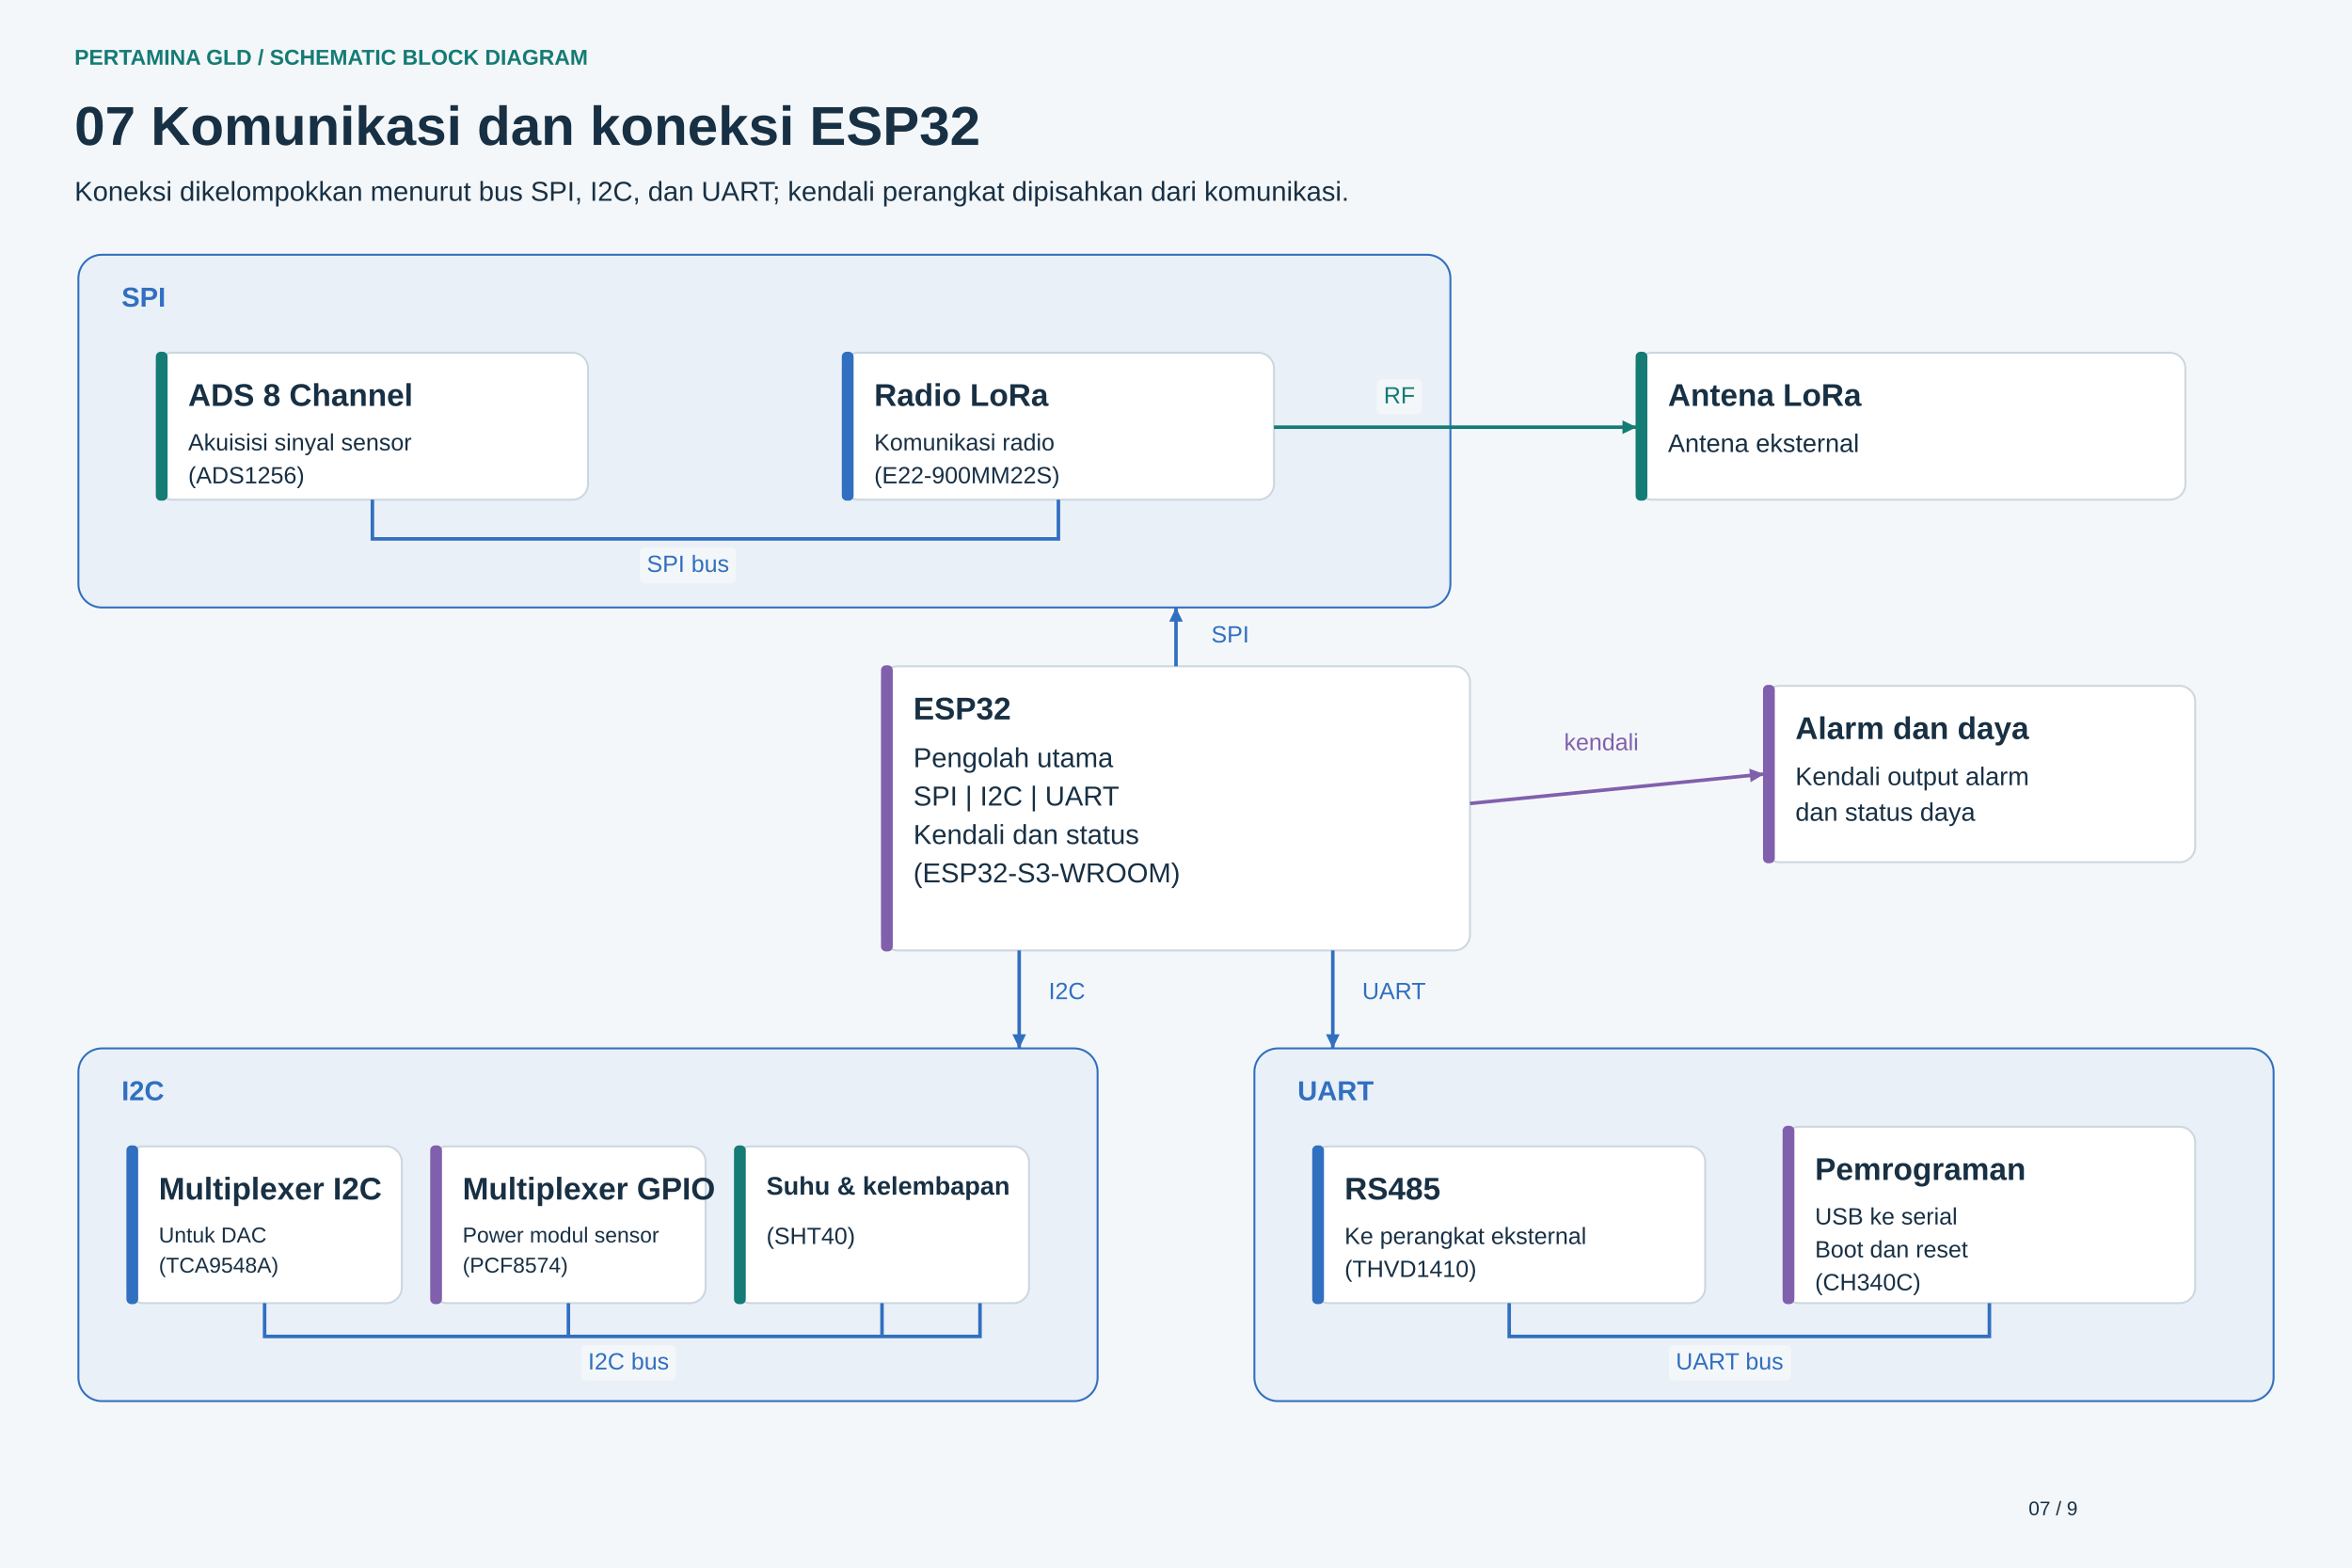
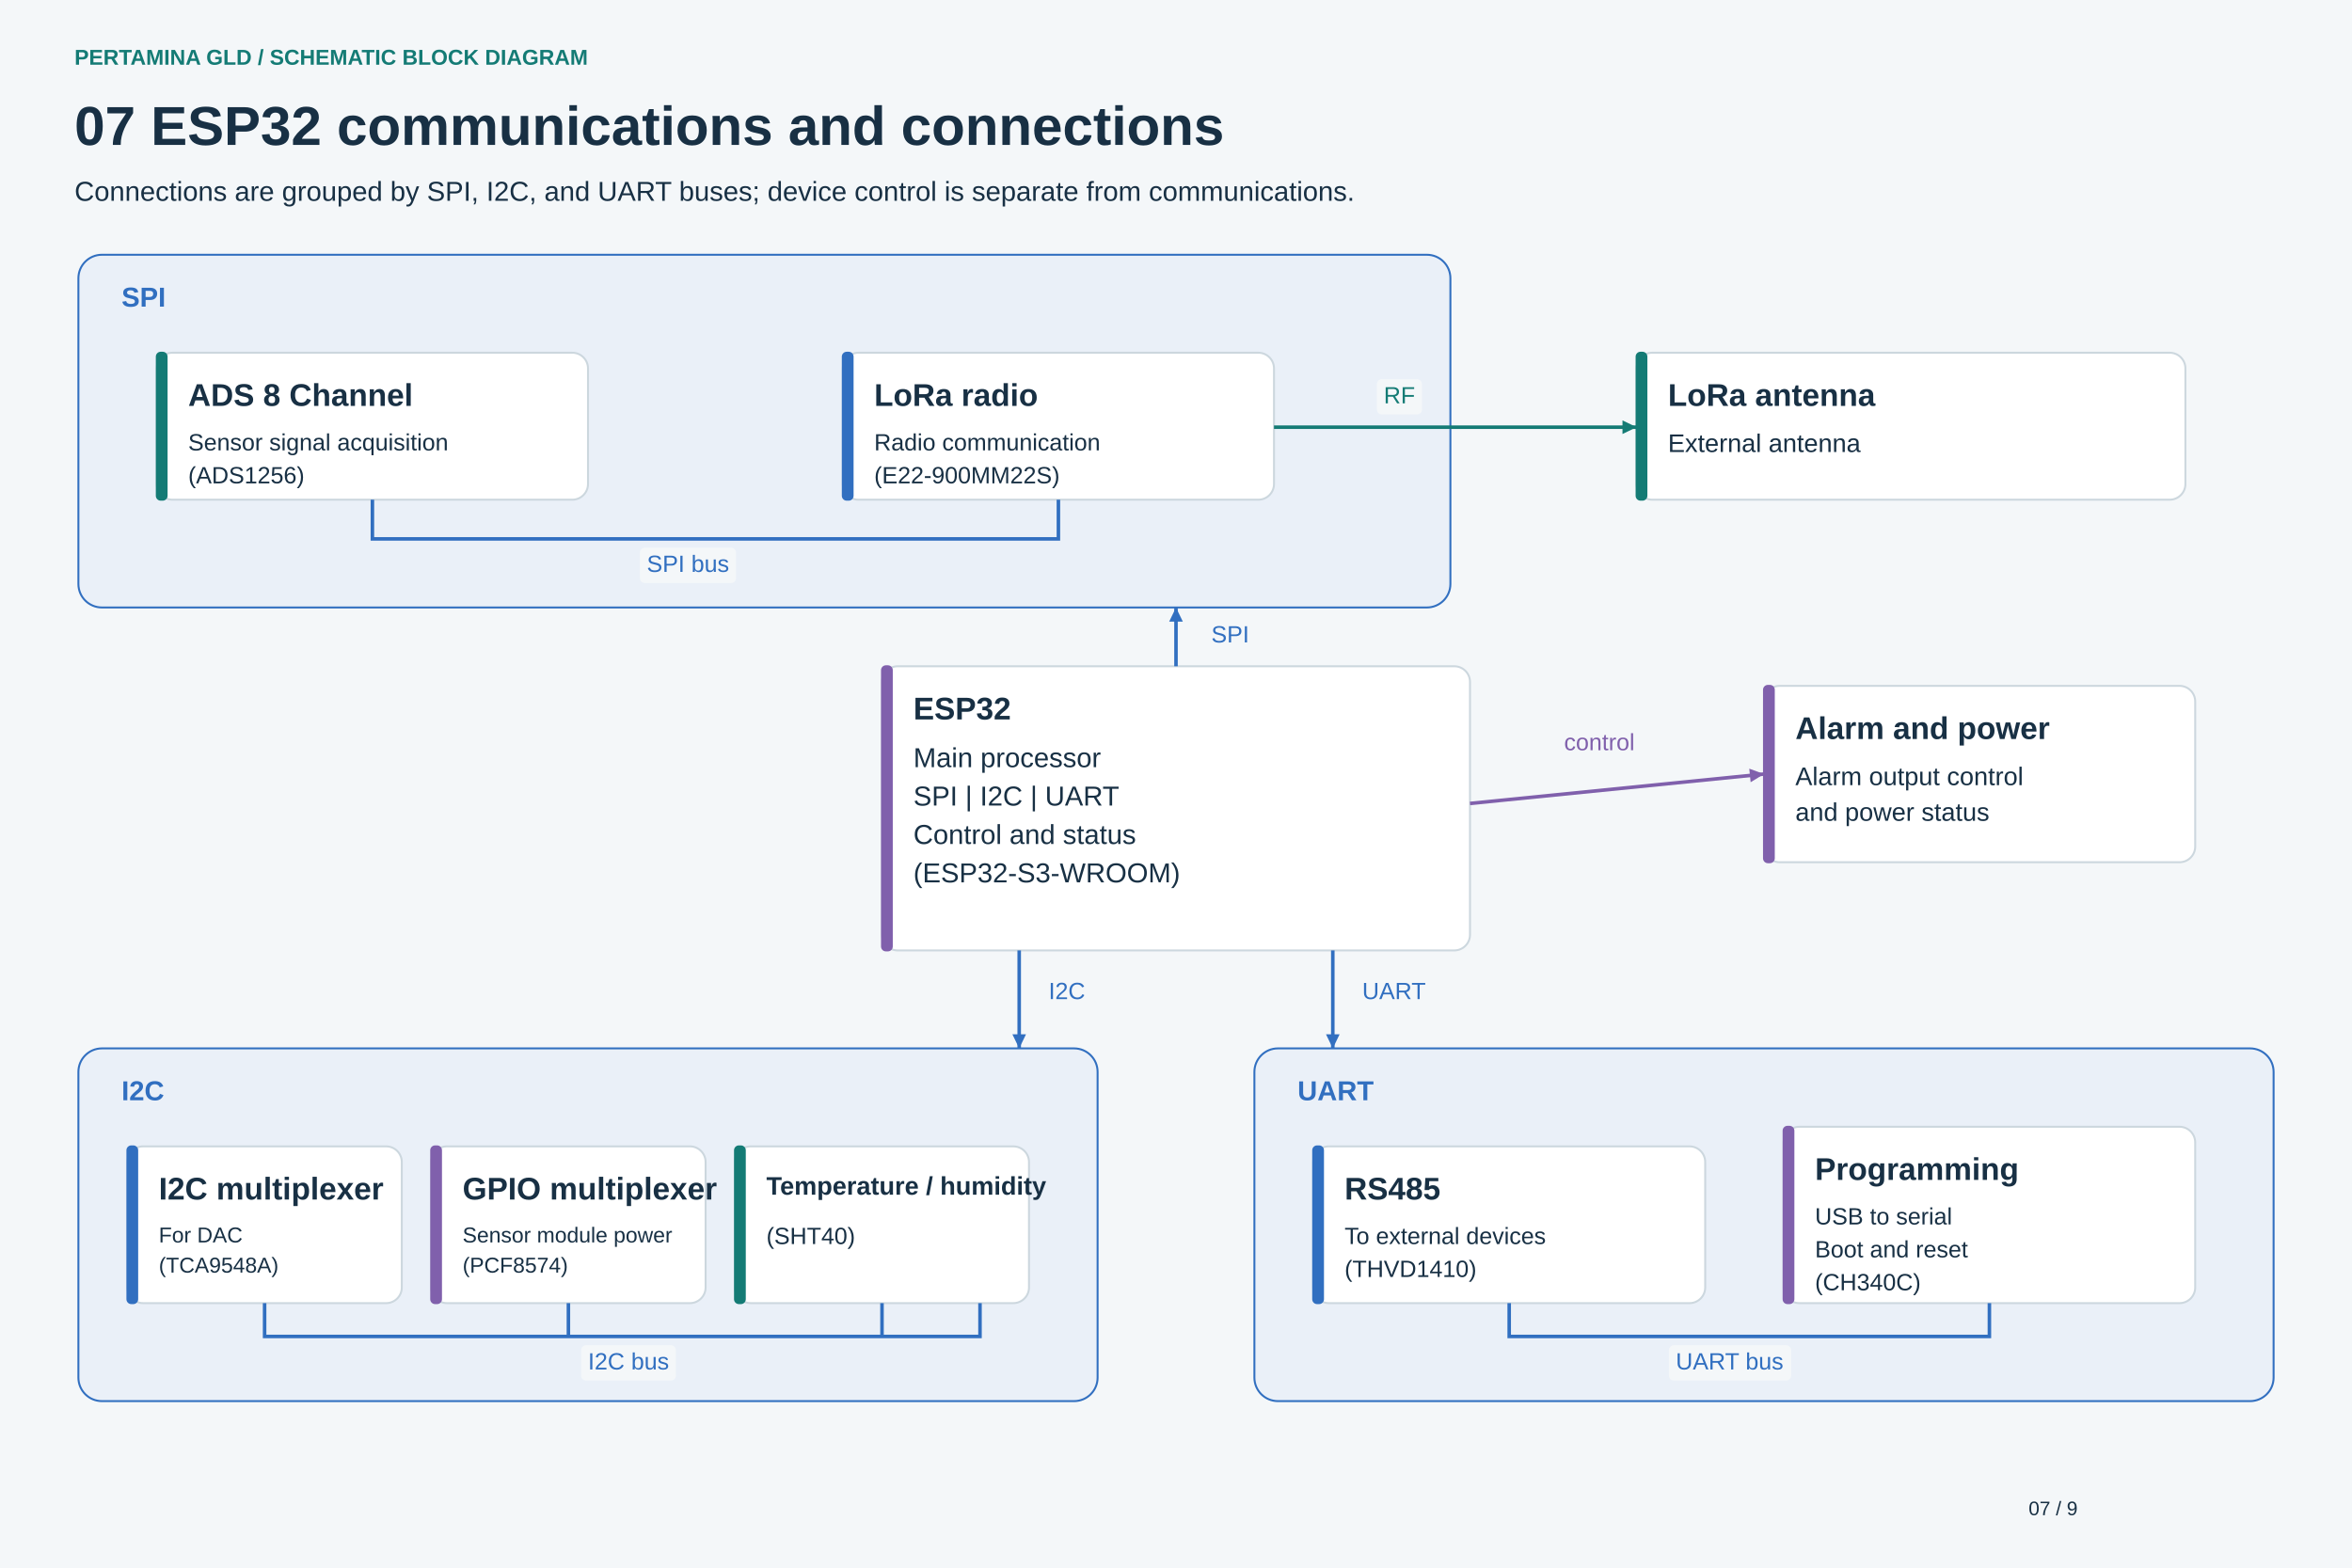
<svg xmlns="http://www.w3.org/2000/svg" viewBox="0 0 1200 800" width="1200" height="800">
  <rect x="0" y="0" width="1200" height="800" rx="0" fill="#F4F7F9" stroke="#F4F7F9" />
  <text x="38" y="33.02" font-family="Arial,sans-serif" font-size="11" font-weight="700" fill="#147B75">PERTAMINA GLD   /   SCHEMATIC BLOCK DIAGRAM</text>
-   <text x="38" y="73.96" font-family="Arial,sans-serif" font-size="28" font-weight="700" fill="#183044">07  Komunikasi dan koneksi ESP32</text>
-   <text x="38" y="102.48" font-family="Arial,sans-serif" font-size="14" font-weight="400" fill="#183044">Koneksi dikelompokkan menurut bus SPI, I2C, dan UART; kendali perangkat dipisahkan dari komunikasi.</text>
+   <text x="38" y="73.96" font-family="Arial,sans-serif" font-size="28" font-weight="700" fill="#183044">07  ESP32 communications and connections</text>
+   <text x="38" y="102.48" font-family="Arial,sans-serif" font-size="14" font-weight="400" fill="#183044">Connections are grouped by SPI, I2C, and UART buses; device control is separate from communications.</text>
  <rect x="40" y="130" width="700" height="180" rx="12" fill="#EAF0F8" stroke="#316FC0" />
  <text x="62" y="156.48" font-family="Arial,sans-serif" font-size="14" font-weight="700" fill="#316FC0">SPI</text>
  <rect x="80" y="180" width="220" height="75" rx="8" fill="white" stroke="#CCD7DE" />
  <rect x="80" y="180" width="5" height="75" rx="2" fill="#147B75" stroke="#147B75" />
  <text x="96" y="207.12" font-family="Arial,sans-serif" font-size="16" font-weight="700" fill="#183044">ADS 8 Channel</text>
-   <text x="96" y="229.84" font-family="Arial,sans-serif" font-size="12" font-weight="400" fill="#183044">Akuisisi sinyal sensor</text>
+   <text x="96" y="229.84" font-family="Arial,sans-serif" font-size="12" font-weight="400" fill="#183044">Sensor signal acquisition</text>
  <text x="96" y="246.64" font-family="Arial,sans-serif" font-size="12" font-weight="400" fill="#183044">(ADS1256)</text>
  <rect x="430" y="180" width="220" height="75" rx="8" fill="white" stroke="#CCD7DE" />
  <rect x="430" y="180" width="5" height="75" rx="2" fill="#316FC0" stroke="#316FC0" />
-   <text x="446" y="207.12" font-family="Arial,sans-serif" font-size="16" font-weight="700" fill="#183044">Radio LoRa</text>
-   <text x="446" y="229.84" font-family="Arial,sans-serif" font-size="12" font-weight="400" fill="#183044">Komunikasi radio</text>
+   <text x="446" y="207.12" font-family="Arial,sans-serif" font-size="16" font-weight="700" fill="#183044">LoRa radio</text>
+   <text x="446" y="229.84" font-family="Arial,sans-serif" font-size="12" font-weight="400" fill="#183044">Radio communication</text>
  <text x="446" y="246.64" font-family="Arial,sans-serif" font-size="12" font-weight="400" fill="#183044">(E22-900MM22S)</text>
  <rect x="835" y="180" width="280" height="75" rx="8" fill="white" stroke="#CCD7DE" />
  <rect x="835" y="180" width="5" height="75" rx="2" fill="#147B75" stroke="#147B75" />
-   <text x="851" y="207.12" font-family="Arial,sans-serif" font-size="16" font-weight="700" fill="#183044">Antena LoRa</text>
-   <text x="851" y="230.66" font-family="Arial,sans-serif" font-size="13" font-weight="400" fill="#183044">Antena eksternal</text>
+   <text x="851" y="207.12" font-family="Arial,sans-serif" font-size="16" font-weight="700" fill="#183044">LoRa antenna</text>
+   <text x="851" y="230.66" font-family="Arial,sans-serif" font-size="13" font-weight="400" fill="#183044">External antenna</text>
  <polyline points="650,218 835,218" fill="none" stroke="#147B75" stroke-width="1.8" />
  <polygon points="835,218 827.796,221.48 827.796,214.52" fill="#147B75" />
  <rect x="703" y="194" width="21.996" height="17" rx="2" fill="#F4F7F9" stroke="#F4F7F9" />
  <text x="706" y="205.84" font-family="Arial,sans-serif" font-size="12" font-weight="400" fill="#147B75">RF</text>
  <polyline points="190,255 190,275 540,275 540,255" fill="none" stroke="#316FC0" stroke-width="1.8" />
  <rect x="327" y="280" width="48.023" height="17" rx="2" fill="#F4F7F9" stroke="#F4F7F9" />
  <text x="330" y="291.84" font-family="Arial,sans-serif" font-size="12" font-weight="400" fill="#316FC0">SPI bus</text>
  <rect x="450" y="340" width="300" height="145" rx="8" fill="white" stroke="#CCD7DE" />
  <rect x="450" y="340" width="5" height="145" rx="2" fill="#8060AC" stroke="#8060AC" />
  <text x="466" y="367.12" font-family="Arial,sans-serif" font-size="16" font-weight="700" fill="#183044">ESP32</text>
-   <text x="466" y="391.48" font-family="Arial,sans-serif" font-size="14" font-weight="400" fill="#183044">Pengolah utama</text>
+   <text x="466" y="391.48" font-family="Arial,sans-serif" font-size="14" font-weight="400" fill="#183044">Main processor</text>
  <text x="466" y="411.08" font-family="Arial,sans-serif" font-size="14" font-weight="400" fill="#183044">SPI | I2C | UART</text>
-   <text x="466" y="430.68" font-family="Arial,sans-serif" font-size="14" font-weight="400" fill="#183044">Kendali dan status</text>
+   <text x="466" y="430.68" font-family="Arial,sans-serif" font-size="14" font-weight="400" fill="#183044">Control and status</text>
  <text x="466" y="450.28" font-family="Arial,sans-serif" font-size="14" font-weight="400" fill="#183044">(ESP32-S3-WROOM)</text>
  <polyline points="600,340 600,310" fill="none" stroke="#316FC0" stroke-width="1.8" />
  <polygon points="600,310 603.48,317.204 596.52,317.204" fill="#316FC0" />
  <rect x="615" y="316" width="25.342" height="17" rx="2" fill="#F4F7F9" stroke="#F4F7F9" />
  <text x="618" y="327.84" font-family="Arial,sans-serif" font-size="12" font-weight="400" fill="#316FC0">SPI</text>
  <rect x="40" y="535" width="520" height="180" rx="12" fill="#EAF0F8" stroke="#316FC0" />
  <text x="62" y="561.48" font-family="Arial,sans-serif" font-size="14" font-weight="700" fill="#316FC0">I2C</text>
  <rect x="65" y="585" width="140" height="80" rx="8" fill="white" stroke="#CCD7DE" />
  <rect x="65" y="585" width="5" height="80" rx="2" fill="#316FC0" stroke="#316FC0" />
-   <text x="81" y="612.12" font-family="Arial,sans-serif" font-size="16" font-weight="700" fill="#183044">Multiplexer I2C</text>
-   <text x="81" y="634.02" font-family="Arial,sans-serif" font-size="11" font-weight="400" fill="#183044">Untuk DAC</text>
+   <text x="81" y="612.12" font-family="Arial,sans-serif" font-size="16" font-weight="700" fill="#183044">I2C multiplexer</text>
+   <text x="81" y="634.02" font-family="Arial,sans-serif" font-size="11" font-weight="400" fill="#183044">For DAC</text>
  <text x="81" y="649.42" font-family="Arial,sans-serif" font-size="11" font-weight="400" fill="#183044">(TCA9548A)</text>
  <rect x="220" y="585" width="140" height="80" rx="8" fill="white" stroke="#CCD7DE" />
  <rect x="220" y="585" width="5" height="80" rx="2" fill="#8060AC" stroke="#8060AC" />
-   <text x="236" y="612.12" font-family="Arial,sans-serif" font-size="16" font-weight="700" fill="#183044">Multiplexer GPIO</text>
-   <text x="236" y="634.02" font-family="Arial,sans-serif" font-size="11" font-weight="400" fill="#183044">Power modul sensor</text>
+   <text x="236" y="612.12" font-family="Arial,sans-serif" font-size="16" font-weight="700" fill="#183044">GPIO multiplexer</text>
+   <text x="236" y="634.02" font-family="Arial,sans-serif" font-size="11" font-weight="400" fill="#183044">Sensor module power</text>
  <text x="236" y="649.42" font-family="Arial,sans-serif" font-size="11" font-weight="400" fill="#183044">(PCF8574)</text>
  <rect x="375" y="585" width="150" height="80" rx="8" fill="white" stroke="#CCD7DE" />
  <rect x="375" y="585" width="5" height="80" rx="2" fill="#147B75" stroke="#147B75" />
-   <text x="391" y="609.66" font-family="Arial,sans-serif" font-size="13" font-weight="700" fill="#183044">Suhu &amp; kelembapan</text>
+   <text x="391" y="609.66" font-family="Arial,sans-serif" font-size="13" font-weight="700" fill="#183044">Temperature / humidity</text>
  <text x="391" y="634.84" font-family="Arial,sans-serif" font-size="12" font-weight="400" fill="#183044">(SHT40)</text>
  <polyline points="135,665 135,682 500,682 500,665" fill="none" stroke="#316FC0" stroke-width="1.8" />
  <rect x="297" y="687" width="47.355" height="17" rx="2" fill="#F4F7F9" stroke="#F4F7F9" />
  <text x="300" y="698.84" font-family="Arial,sans-serif" font-size="12" font-weight="400" fill="#316FC0">I2C bus</text>
  <polyline points="290,665 290,682" fill="none" stroke="#316FC0" stroke-width="1.8" />
  <polyline points="450,665 450,682" fill="none" stroke="#316FC0" stroke-width="1.8" />
  <rect x="640" y="535" width="520" height="180" rx="12" fill="#EAF0F8" stroke="#316FC0" />
  <text x="662" y="561.48" font-family="Arial,sans-serif" font-size="14" font-weight="700" fill="#316FC0">UART</text>
  <rect x="670" y="585" width="200" height="80" rx="8" fill="white" stroke="#CCD7DE" />
  <rect x="670" y="585" width="5" height="80" rx="2" fill="#316FC0" stroke="#316FC0" />
  <text x="686" y="612.12" font-family="Arial,sans-serif" font-size="16" font-weight="700" fill="#183044">RS485</text>
-   <text x="686" y="634.84" font-family="Arial,sans-serif" font-size="12" font-weight="400" fill="#183044">Ke perangkat eksternal</text>
+   <text x="686" y="634.84" font-family="Arial,sans-serif" font-size="12" font-weight="400" fill="#183044">To external devices</text>
  <text x="686" y="651.64" font-family="Arial,sans-serif" font-size="12" font-weight="400" fill="#183044">(THVD1410)</text>
  <rect x="910" y="575" width="210" height="90" rx="8" fill="white" stroke="#CCD7DE" />
  <rect x="910" y="575" width="5" height="90" rx="2" fill="#8060AC" stroke="#8060AC" />
-   <text x="926" y="602.12" font-family="Arial,sans-serif" font-size="16" font-weight="700" fill="#183044">Pemrograman</text>
-   <text x="926" y="624.84" font-family="Arial,sans-serif" font-size="12" font-weight="400" fill="#183044">USB ke serial</text>
-   <text x="926" y="641.64" font-family="Arial,sans-serif" font-size="12" font-weight="400" fill="#183044">Boot dan reset</text>
+   <text x="926" y="602.12" font-family="Arial,sans-serif" font-size="16" font-weight="700" fill="#183044">Programming</text>
+   <text x="926" y="624.84" font-family="Arial,sans-serif" font-size="12" font-weight="400" fill="#183044">USB to serial</text>
+   <text x="926" y="641.64" font-family="Arial,sans-serif" font-size="12" font-weight="400" fill="#183044">Boot and reset</text>
  <text x="926" y="658.44" font-family="Arial,sans-serif" font-size="12" font-weight="400" fill="#183044">(CH340C)</text>
  <polyline points="770,665 770,682 1015,682 1015,665" fill="none" stroke="#316FC0" stroke-width="1.8" />
  <rect x="852" y="687" width="61.348" height="17" rx="2" fill="#F4F7F9" stroke="#F4F7F9" />
  <text x="855" y="698.84" font-family="Arial,sans-serif" font-size="12" font-weight="400" fill="#316FC0">UART bus</text>
  <polyline points="520,485 520,535" fill="none" stroke="#316FC0" stroke-width="1.8" />
  <polygon points="520,535 516.52,527.796 523.48,527.796" fill="#316FC0" />
  <rect x="532" y="498" width="24.674" height="17" rx="2" fill="#F4F7F9" stroke="#F4F7F9" />
  <text x="535" y="509.84" font-family="Arial,sans-serif" font-size="12" font-weight="400" fill="#316FC0">I2C</text>
  <polyline points="680,485 680,535" fill="none" stroke="#316FC0" stroke-width="1.8" />
  <polygon points="680,535 676.52,527.796 683.48,527.796" fill="#316FC0" />
  <rect x="692" y="498" width="38.666" height="17" rx="2" fill="#F4F7F9" stroke="#F4F7F9" />
  <text x="695" y="509.84" font-family="Arial,sans-serif" font-size="12" font-weight="400" fill="#316FC0">UART</text>
  <rect x="900" y="350" width="220" height="90" rx="8" fill="white" stroke="#CCD7DE" />
  <rect x="900" y="350" width="5" height="90" rx="2" fill="#8060AC" stroke="#8060AC" />
-   <text x="916" y="377.12" font-family="Arial,sans-serif" font-size="16" font-weight="700" fill="#183044">Alarm dan daya</text>
-   <text x="916" y="400.66" font-family="Arial,sans-serif" font-size="13" font-weight="400" fill="#183044">Kendali output alarm</text>
-   <text x="916" y="418.86" font-family="Arial,sans-serif" font-size="13" font-weight="400" fill="#183044">dan status daya</text>
+   <text x="916" y="377.12" font-family="Arial,sans-serif" font-size="16" font-weight="700" fill="#183044">Alarm and power</text>
+   <text x="916" y="400.66" font-family="Arial,sans-serif" font-size="13" font-weight="400" fill="#183044">Alarm output control</text>
+   <text x="916" y="418.86" font-family="Arial,sans-serif" font-size="13" font-weight="400" fill="#183044">and power status</text>
  <polyline points="750,410 900,395" fill="none" stroke="#8060AC" stroke-width="1.8" />
  <polygon points="900,395 893.178,399.179 892.486,392.254" fill="#8060AC" />
-   <rect x="795" y="371" width="44.027" height="17" rx="2" fill="#F4F7F9" stroke="#F4F7F9" />
-   <text x="798" y="382.84" font-family="Arial,sans-serif" font-size="12" font-weight="400" fill="#8060AC">kendali</text>
+   <rect x="795" y="371" width="42.018" height="17" rx="2" fill="#F4F7F9" stroke="#F4F7F9" />
+   <text x="798" y="382.84" font-family="Arial,sans-serif" font-size="12" font-weight="400" fill="#8060AC">control</text>
  <text x="1035" y="773.2" font-family="Arial,sans-serif" font-size="10" font-weight="400" fill="#183044">07 / 9</text>
</svg>
